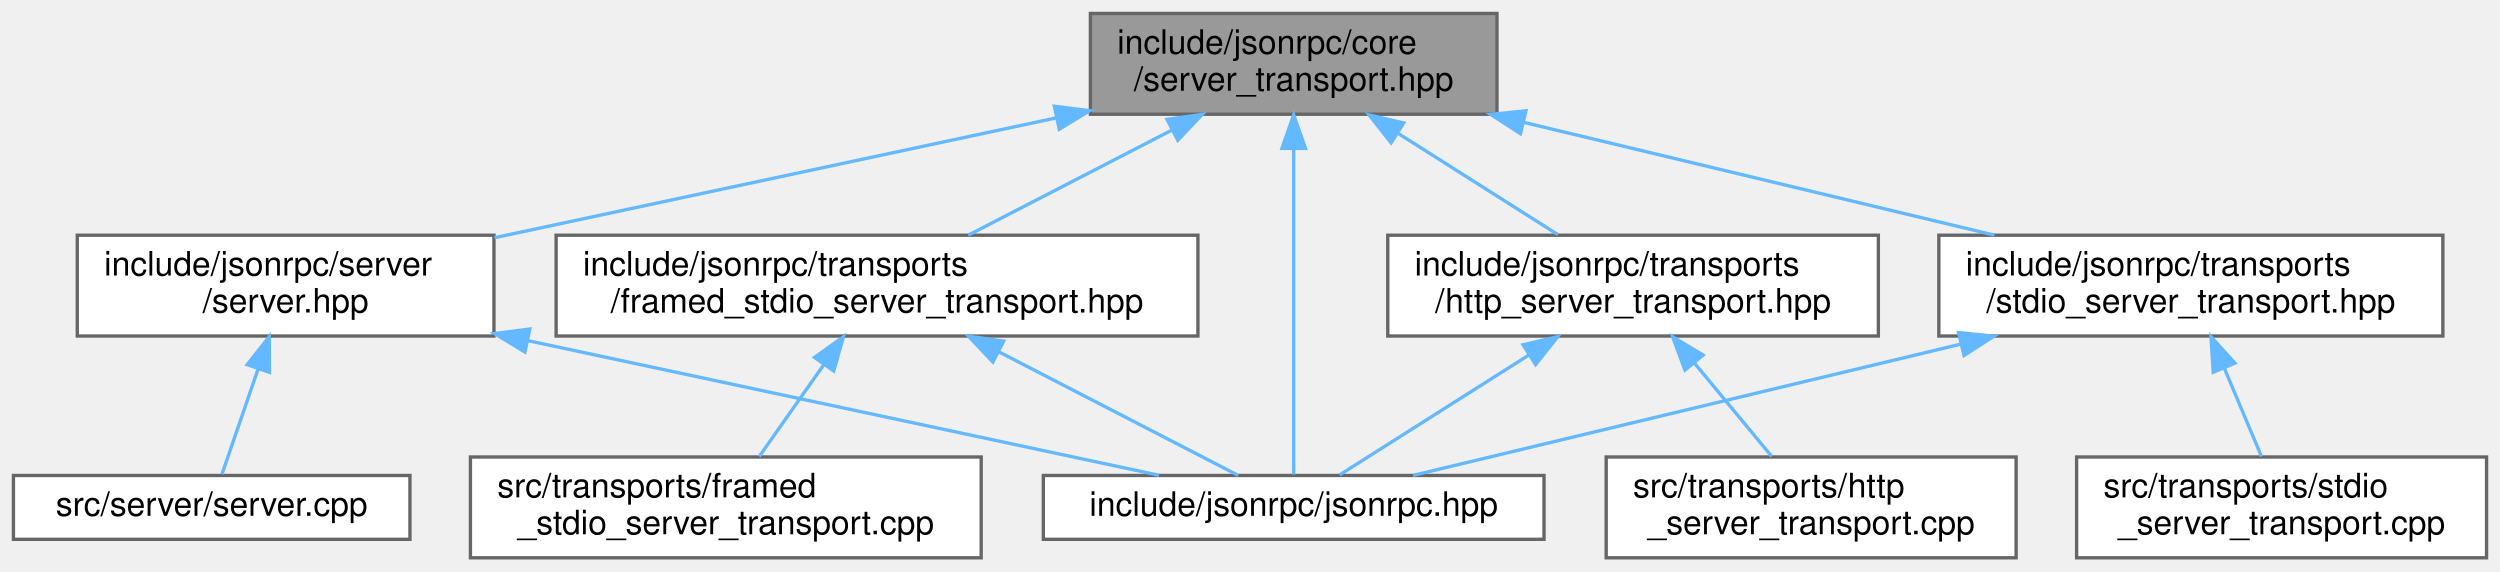
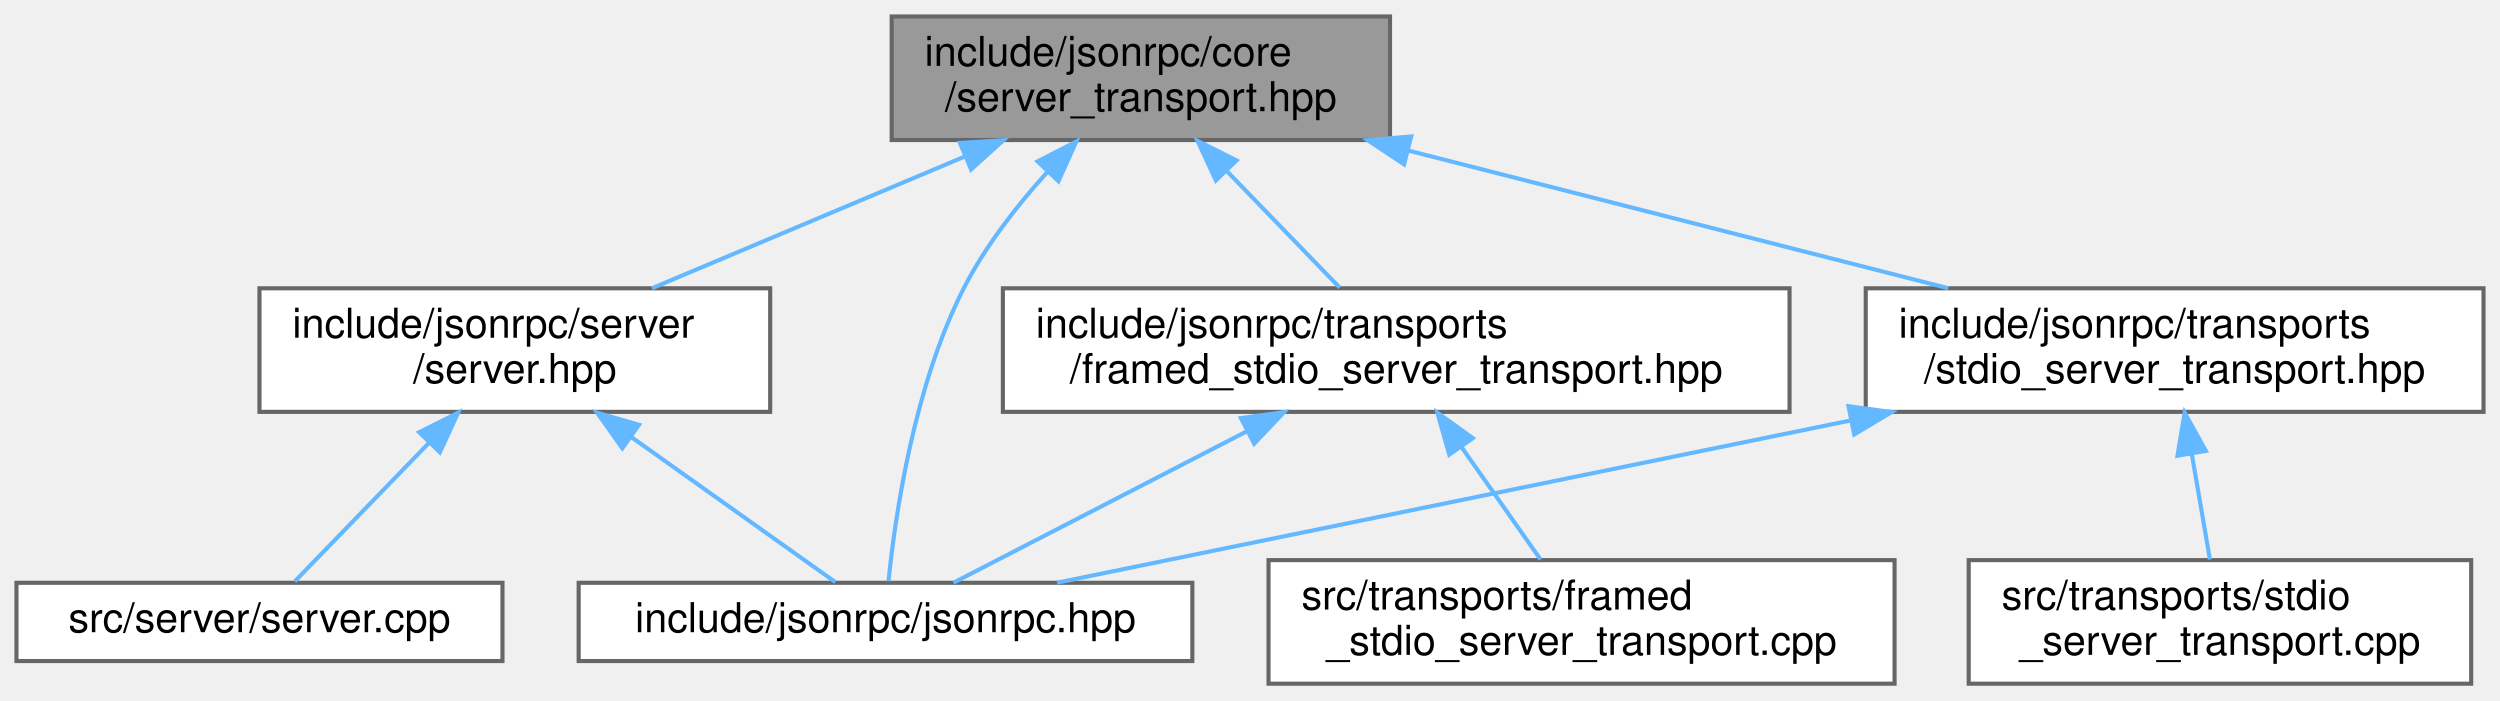
- <svg xmlns="http://www.w3.org/2000/svg" xmlns:xlink="http://www.w3.org/1999/xlink" width="744pt" height="170pt" viewBox="0.00 0.00 744.00 170.00">
+ <svg xmlns="http://www.w3.org/2000/svg" xmlns:xlink="http://www.w3.org/1999/xlink" width="607pt" height="170pt" viewBox="0.00 0.00 607.00 170.00">
  <g id="graph0" class="graph" transform="scale(1 1) rotate(0) translate(4 166)">
    <g id="Node000001" class="node">
      <g id="a_Node000001">
        <a xlink:title=" ">
-           <polygon fill="#999999" stroke="#666666" points="441.5,-162 320.5,-162 320.5,-132 441.5,-132 441.5,-162" />
-           <text text-anchor="start" x="328.5" y="-150" font-family="Helvetica,sans-Serif" font-size="10.00">include/jsonrpc/core</text>
-           <text text-anchor="middle" x="381" y="-139" font-family="Helvetica,sans-Serif" font-size="10.00">/server_transport.hpp</text>
+           <polygon fill="#999999" stroke="#666666" points="333.5,-162 212.5,-162 212.5,-132 333.5,-132 333.5,-162" />
+           <text text-anchor="start" x="220.5" y="-150" font-family="Helvetica,sans-Serif" font-size="10.00">include/jsonrpc/core</text>
+           <text text-anchor="middle" x="273" y="-139" font-family="Helvetica,sans-Serif" font-size="10.00">/server_transport.hpp</text>
        </a>
      </g>
    </g>
    <g id="Node000002" class="node">
      <g id="a_Node000002">
        <a xlink:href="jsonrpc_8hpp.html" target="_top" xlink:title=" ">
-           <polygon fill="white" stroke="#666666" points="455.5,-24.5 306.5,-24.5 306.5,-5.5 455.5,-5.5 455.5,-24.5" />
-           <text text-anchor="middle" x="381" y="-12.5" font-family="Helvetica,sans-Serif" font-size="10.00">include/jsonrpc/jsonrpc.hpp</text>
+           <polygon fill="white" stroke="#666666" points="285.5,-24.5 136.5,-24.5 136.5,-5.5 285.5,-5.5 285.5,-24.5" />
+           <text text-anchor="middle" x="211" y="-12.5" font-family="Helvetica,sans-Serif" font-size="10.00">include/jsonrpc/jsonrpc.hpp</text>
        </a>
      </g>
    </g>
    <g id="edge1_Node000001_Node000002" class="edge">
      <g id="a_edge1_Node000001_Node000002">
        <a xlink:title=" ">
-           <path fill="none" stroke="#63b8ff" d="M381,-121.57C381,-92.17 381,-44.31 381,-24.75" />
-           <polygon fill="#63b8ff" stroke="#63b8ff" points="377.5,-121.84 381,-131.84 384.5,-121.84 377.5,-121.84" />
+           <path fill="none" stroke="#63b8ff" d="M250.36,-124.3C242.91,-116.07 235.2,-106.2 230,-96 217.8,-72.09 213.27,-40.16 211.73,-24.87" />
+           <polygon fill="#63b8ff" stroke="#63b8ff" points="247.92,-126.81 257.34,-131.65 252.99,-121.99 247.92,-126.81" />
        </a>
      </g>
    </g>
    <g id="Node000003" class="node">
      <g id="a_Node000003">
        <a xlink:href="server_8hpp.html" target="_top" xlink:title=" ">
-           <polygon fill="white" stroke="#666666" points="143,-96 19,-96 19,-66 143,-66 143,-96" />
-           <text text-anchor="start" x="27" y="-84" font-family="Helvetica,sans-Serif" font-size="10.00">include/jsonrpc/server</text>
-           <text text-anchor="middle" x="81" y="-73" font-family="Helvetica,sans-Serif" font-size="10.00">/server.hpp</text>
+           <polygon fill="white" stroke="#666666" points="183,-96 59,-96 59,-66 183,-66 183,-96" />
+           <text text-anchor="start" x="67" y="-84" font-family="Helvetica,sans-Serif" font-size="10.00">include/jsonrpc/server</text>
+           <text text-anchor="middle" x="121" y="-73" font-family="Helvetica,sans-Serif" font-size="10.00">/server.hpp</text>
        </a>
      </g>
    </g>
    <g id="edge2_Node000001_Node000003" class="edge">
      <g id="a_edge2_Node000001_Node000003">
        <a xlink:title=" ">
-           <path fill="none" stroke="#63b8ff" d="M310.38,-130.93C259.63,-120.11 191.87,-105.65 143.17,-95.26" />
-           <polygon fill="#63b8ff" stroke="#63b8ff" points="309.78,-134.39 320.29,-133.05 311.24,-127.54 309.78,-134.39" />
+           <path fill="none" stroke="#63b8ff" d="M230.38,-128.05C206.3,-117.91 176.64,-105.43 154.28,-96.01" />
+           <polygon fill="#63b8ff" stroke="#63b8ff" points="229.07,-131.3 239.64,-131.95 231.78,-124.85 229.07,-131.3" />
        </a>
      </g>
    </g>
    <g id="Node000005" class="node">
      <g id="a_Node000005">
        <a xlink:href="framed__stdio__server__transport_8hpp.html" target="_top" xlink:title=" ">
-           <polygon fill="white" stroke="#666666" points="352.5,-96 161.5,-96 161.5,-66 352.5,-66 352.5,-96" />
-           <text text-anchor="start" x="169.5" y="-84" font-family="Helvetica,sans-Serif" font-size="10.00">include/jsonrpc/transports</text>
-           <text text-anchor="middle" x="257" y="-73" font-family="Helvetica,sans-Serif" font-size="10.00">/framed_stdio_server_transport.hpp</text>
+           <polygon fill="white" stroke="#666666" points="430.5,-96 239.5,-96 239.5,-66 430.5,-66 430.5,-96" />
+           <text text-anchor="start" x="247.5" y="-84" font-family="Helvetica,sans-Serif" font-size="10.00">include/jsonrpc/transports</text>
+           <text text-anchor="middle" x="335" y="-73" font-family="Helvetica,sans-Serif" font-size="10.00">/framed_stdio_server_transport.hpp</text>
        </a>
      </g>
    </g>
    <g id="edge5_Node000001_Node000005" class="edge">
      <g id="a_edge5_Node000001_Node000005">
        <a xlink:title=" ">
-           <path fill="none" stroke="#63b8ff" d="M344.66,-127.24C325.3,-117.25 301.9,-105.18 284.15,-96.01" />
-           <polygon fill="#63b8ff" stroke="#63b8ff" points="343.3,-130.48 353.79,-131.95 346.51,-124.26 343.3,-130.48" />
+           <path fill="none" stroke="#63b8ff" d="M293.96,-124.37C302.97,-115.06 313.26,-104.44 321.28,-96.16" />
+           <polygon fill="#63b8ff" stroke="#63b8ff" points="291.2,-122.18 286.76,-131.8 296.23,-127.05 291.2,-122.18" />
        </a>
      </g>
    </g>
    <g id="Node000007" class="node">
      <g id="a_Node000007">
-         <a xlink:href="http__server__transport_8hpp.html" target="_top" xlink:title=" ">
-           <polygon fill="white" stroke="#666666" points="555,-96 409,-96 409,-66 555,-66 555,-96" />
-           <text text-anchor="start" x="417" y="-84" font-family="Helvetica,sans-Serif" font-size="10.00">include/jsonrpc/transports</text>
-           <text text-anchor="middle" x="482" y="-73" font-family="Helvetica,sans-Serif" font-size="10.00">/http_server_transport.hpp</text>
+         <a xlink:href="stdio__server__transport_8hpp.html" target="_top" xlink:title=" ">
+           <polygon fill="white" stroke="#666666" points="599,-96 449,-96 449,-66 599,-66 599,-96" />
+           <text text-anchor="start" x="457" y="-84" font-family="Helvetica,sans-Serif" font-size="10.00">include/jsonrpc/transports</text>
+           <text text-anchor="middle" x="524" y="-73" font-family="Helvetica,sans-Serif" font-size="10.00">/stdio_server_transport.hpp</text>
        </a>
      </g>
    </g>
    <g id="edge8_Node000001_Node000007" class="edge">
      <g id="a_edge8_Node000001_Node000007">
        <a xlink:title=" ">
-           <path fill="none" stroke="#63b8ff" d="M412.09,-126.3C427.46,-116.56 445.67,-105.02 459.65,-96.16" />
-           <polygon fill="#63b8ff" stroke="#63b8ff" points="409.99,-123.49 403.42,-131.8 413.74,-129.4 409.99,-123.49" />
-         </a>
-       </g>
-     </g>
-     <g id="Node000009" class="node">
-       <g id="a_Node000009">
-         <a xlink:href="stdio__server__transport_8hpp.html" target="_top" xlink:title=" ">
-           <polygon fill="white" stroke="#666666" points="723,-96 573,-96 573,-66 723,-66 723,-96" />
-           <text text-anchor="start" x="581" y="-84" font-family="Helvetica,sans-Serif" font-size="10.00">include/jsonrpc/transports</text>
-           <text text-anchor="middle" x="648" y="-73" font-family="Helvetica,sans-Serif" font-size="10.00">/stdio_server_transport.hpp</text>
-         </a>
-       </g>
-     </g>
-     <g id="edge11_Node000001_Node000009" class="edge">
-       <g id="a_edge11_Node000001_Node000009">
-         <a xlink:title=" ">
-           <path fill="none" stroke="#63b8ff" d="M449.49,-129.58C492.83,-119.19 548.27,-105.9 589.54,-96.01" />
-           <polygon fill="#63b8ff" stroke="#63b8ff" points="448.5,-126.22 439.59,-131.95 450.13,-133.03 448.5,-126.22" />
+           <path fill="none" stroke="#63b8ff" d="M337.9,-129.45C378.57,-119.08 430.41,-105.86 469.05,-96.01" />
+           <polygon fill="#63b8ff" stroke="#63b8ff" points="336.91,-126.09 328.08,-131.95 338.64,-132.88 336.91,-126.09" />
        </a>
      </g>
    </g>
    <g id="edge3_Node000003_Node000002" class="edge">
      <g id="a_edge3_Node000003_Node000002">
        <a xlink:title=" ">
-           <path fill="none" stroke="#63b8ff" d="M153.15,-64.61C212.03,-52.05 293.05,-34.76 340.93,-24.55" />
-           <polygon fill="#63b8ff" stroke="#63b8ff" points="152.21,-61.23 143.16,-66.74 153.67,-68.08 152.21,-61.23" />
+           <path fill="none" stroke="#63b8ff" d="M149.3,-59.87C165.96,-48.03 186.18,-33.65 198.82,-24.66" />
+           <polygon fill="#63b8ff" stroke="#63b8ff" points="147.1,-57.15 140.97,-65.8 151.15,-62.85 147.1,-57.15" />
        </a>
      </g>
    </g>
    <g id="Node000004" class="node">
      <g id="a_Node000004">
        <a xlink:href="server_8cpp.html" target="_top" xlink:title=" ">
          <polygon fill="white" stroke="#666666" points="118,-24.5 0,-24.5 0,-5.5 118,-5.5 118,-24.5" />
          <text text-anchor="middle" x="59" y="-12.5" font-family="Helvetica,sans-Serif" font-size="10.00">src/server/server.cpp</text>
        </a>
      </g>
    </g>
    <g id="edge4_Node000003_Node000004" class="edge">
      <g id="a_edge4_Node000003_Node000004">
        <a xlink:title=" ">
-           <path fill="none" stroke="#63b8ff" d="M72.85,-56.28C69.07,-45.31 64.82,-32.94 62.04,-24.84" />
-           <polygon fill="#63b8ff" stroke="#63b8ff" points="69.56,-57.48 76.12,-65.8 76.18,-55.2 69.56,-57.48" />
+           <path fill="none" stroke="#63b8ff" d="M100.27,-58.6C89.12,-47.1 75.98,-33.52 67.57,-24.84" />
+           <polygon fill="#63b8ff" stroke="#63b8ff" points="97.77,-61.05 107.24,-65.8 102.8,-56.18 97.77,-61.05" />
        </a>
      </g>
    </g>
    <g id="edge6_Node000005_Node000002" class="edge">
      <g id="a_edge6_Node000005_Node000002">
        <a xlink:title=" ">
-           <path fill="none" stroke="#63b8ff" d="M293.24,-61.3C316.8,-49.14 346.4,-33.86 364.5,-24.52" />
-           <polygon fill="#63b8ff" stroke="#63b8ff" points="291.49,-58.26 284.21,-65.95 294.7,-64.48 291.49,-58.26" />
+           <path fill="none" stroke="#63b8ff" d="M298.76,-61.3C275.2,-49.14 245.6,-33.86 227.5,-24.52" />
+           <polygon fill="#63b8ff" stroke="#63b8ff" points="297.3,-64.48 307.79,-65.95 300.51,-58.26 297.3,-64.48" />
        </a>
      </g>
    </g>
    <g id="Node000006" class="node">
      <g id="a_Node000006">
        <a xlink:href="framed__stdio__server__transport_8cpp.html" target="_top" xlink:title=" ">
-           <polygon fill="white" stroke="#666666" points="288,-30 136,-30 136,0 288,0 288,-30" />
-           <text text-anchor="start" x="144" y="-18" font-family="Helvetica,sans-Serif" font-size="10.00">src/transports/framed</text>
-           <text text-anchor="middle" x="212" y="-7" font-family="Helvetica,sans-Serif" font-size="10.00">_stdio_server_transport.cpp</text>
+           <polygon fill="white" stroke="#666666" points="456,-30 304,-30 304,0 456,0 456,-30" />
+           <text text-anchor="start" x="312" y="-18" font-family="Helvetica,sans-Serif" font-size="10.00">src/transports/framed</text>
+           <text text-anchor="middle" x="380" y="-7" font-family="Helvetica,sans-Serif" font-size="10.00">_stdio_server_transport.cpp</text>
        </a>
      </g>
    </g>
    <g id="edge7_Node000005_Node000006" class="edge">
      <g id="a_edge7_Node000005_Node000006">
        <a xlink:title=" ">
-           <path fill="none" stroke="#63b8ff" d="M241.2,-57.53C234.8,-48.43 227.61,-38.19 221.96,-30.16" />
-           <polygon fill="#63b8ff" stroke="#63b8ff" points="238.4,-59.63 247.01,-65.8 244.12,-55.6 238.4,-59.63" />
+           <path fill="none" stroke="#63b8ff" d="M350.8,-57.53C357.2,-48.43 364.39,-38.19 370.04,-30.16" />
+           <polygon fill="#63b8ff" stroke="#63b8ff" points="347.88,-55.6 344.99,-65.8 353.6,-59.63 347.88,-55.6" />
        </a>
      </g>
    </g>
    <g id="edge9_Node000007_Node000002" class="edge">
      <g id="a_edge9_Node000007_Node000002">
        <a xlink:title=" ">
-           <path fill="none" stroke="#63b8ff" d="M451.01,-60.36C432.17,-48.42 409.05,-33.77 394.66,-24.66" />
-           <polygon fill="#63b8ff" stroke="#63b8ff" points="449.26,-63.4 459.58,-65.8 453.01,-57.49 449.26,-63.4" />
+           <path fill="none" stroke="#63b8ff" d="M445.3,-63.91C384.12,-51.4 301.67,-34.54 252.65,-24.52" />
+           <polygon fill="#63b8ff" stroke="#63b8ff" points="444.81,-67.38 455.31,-65.95 446.21,-60.52 444.81,-67.38" />
        </a>
      </g>
    </g>
    <g id="Node000008" class="node">
      <g id="a_Node000008">
-         <a xlink:href="http__server__transport_8cpp.html" target="_top" xlink:title=" ">
+         <a xlink:href="stdio__server__transport_8cpp.html" target="_top" xlink:title=" ">
          <polygon fill="white" stroke="#666666" points="596,-30 474,-30 474,0 596,0 596,-30" />
-           <text text-anchor="start" x="482" y="-18" font-family="Helvetica,sans-Serif" font-size="10.00">src/transports/http</text>
+           <text text-anchor="start" x="482" y="-18" font-family="Helvetica,sans-Serif" font-size="10.00">src/transports/stdio</text>
          <text text-anchor="middle" x="535" y="-7" font-family="Helvetica,sans-Serif" font-size="10.00">_server_transport.cpp</text>
        </a>
      </g>
    </g>
    <g id="edge10_Node000007_Node000008" class="edge">
      <g id="a_edge10_Node000007_Node000008">
        <a xlink:title=" ">
-           <path fill="none" stroke="#63b8ff" d="M500.15,-58.09C507.8,-48.85 516.48,-38.36 523.27,-30.16" />
-           <polygon fill="#63b8ff" stroke="#63b8ff" points="497.44,-55.86 493.76,-65.8 502.84,-60.33 497.44,-55.86" />
-         </a>
-       </g>
-     </g>
-     <g id="edge12_Node000009_Node000002" class="edge">
-       <g id="a_edge12_Node000009_Node000002">
-         <a xlink:title=" ">
-           <path fill="none" stroke="#63b8ff" d="M579.57,-63.6C527.52,-51.12 458,-34.46 416.53,-24.52" />
-           <polygon fill="#63b8ff" stroke="#63b8ff" points="578.87,-67.03 589.41,-65.95 580.5,-60.22 578.87,-67.03" />
-         </a>
-       </g>
-     </g>
-     <g id="Node000010" class="node">
-       <g id="a_Node000010">
-         <a xlink:href="stdio__server__transport_8cpp.html" target="_top" xlink:title=" ">
-           <polygon fill="white" stroke="#666666" points="736,-30 614,-30 614,0 736,0 736,-30" />
-           <text text-anchor="start" x="622" y="-18" font-family="Helvetica,sans-Serif" font-size="10.00">src/transports/stdio</text>
-           <text text-anchor="middle" x="675" y="-7" font-family="Helvetica,sans-Serif" font-size="10.00">_server_transport.cpp</text>
-         </a>
-       </g>
-     </g>
-     <g id="edge13_Node000009_Node000010" class="edge">
-       <g id="a_edge13_Node000009_Node000010">
-         <a xlink:title=" ">
-           <path fill="none" stroke="#63b8ff" d="M657.96,-56.39C661.67,-47.59 665.78,-37.86 669.02,-30.16" />
-           <polygon fill="#63b8ff" stroke="#63b8ff" points="654.65,-55.22 653.99,-65.8 661.1,-57.94 654.65,-55.22" />
+           <path fill="none" stroke="#63b8ff" d="M528.16,-55.83C529.64,-47.17 531.27,-37.7 532.57,-30.16" />
+           <polygon fill="#63b8ff" stroke="#63b8ff" points="524.69,-55.35 526.44,-65.8 531.58,-56.53 524.69,-55.35" />
        </a>
      </g>
    </g>
  </g>
</svg>
